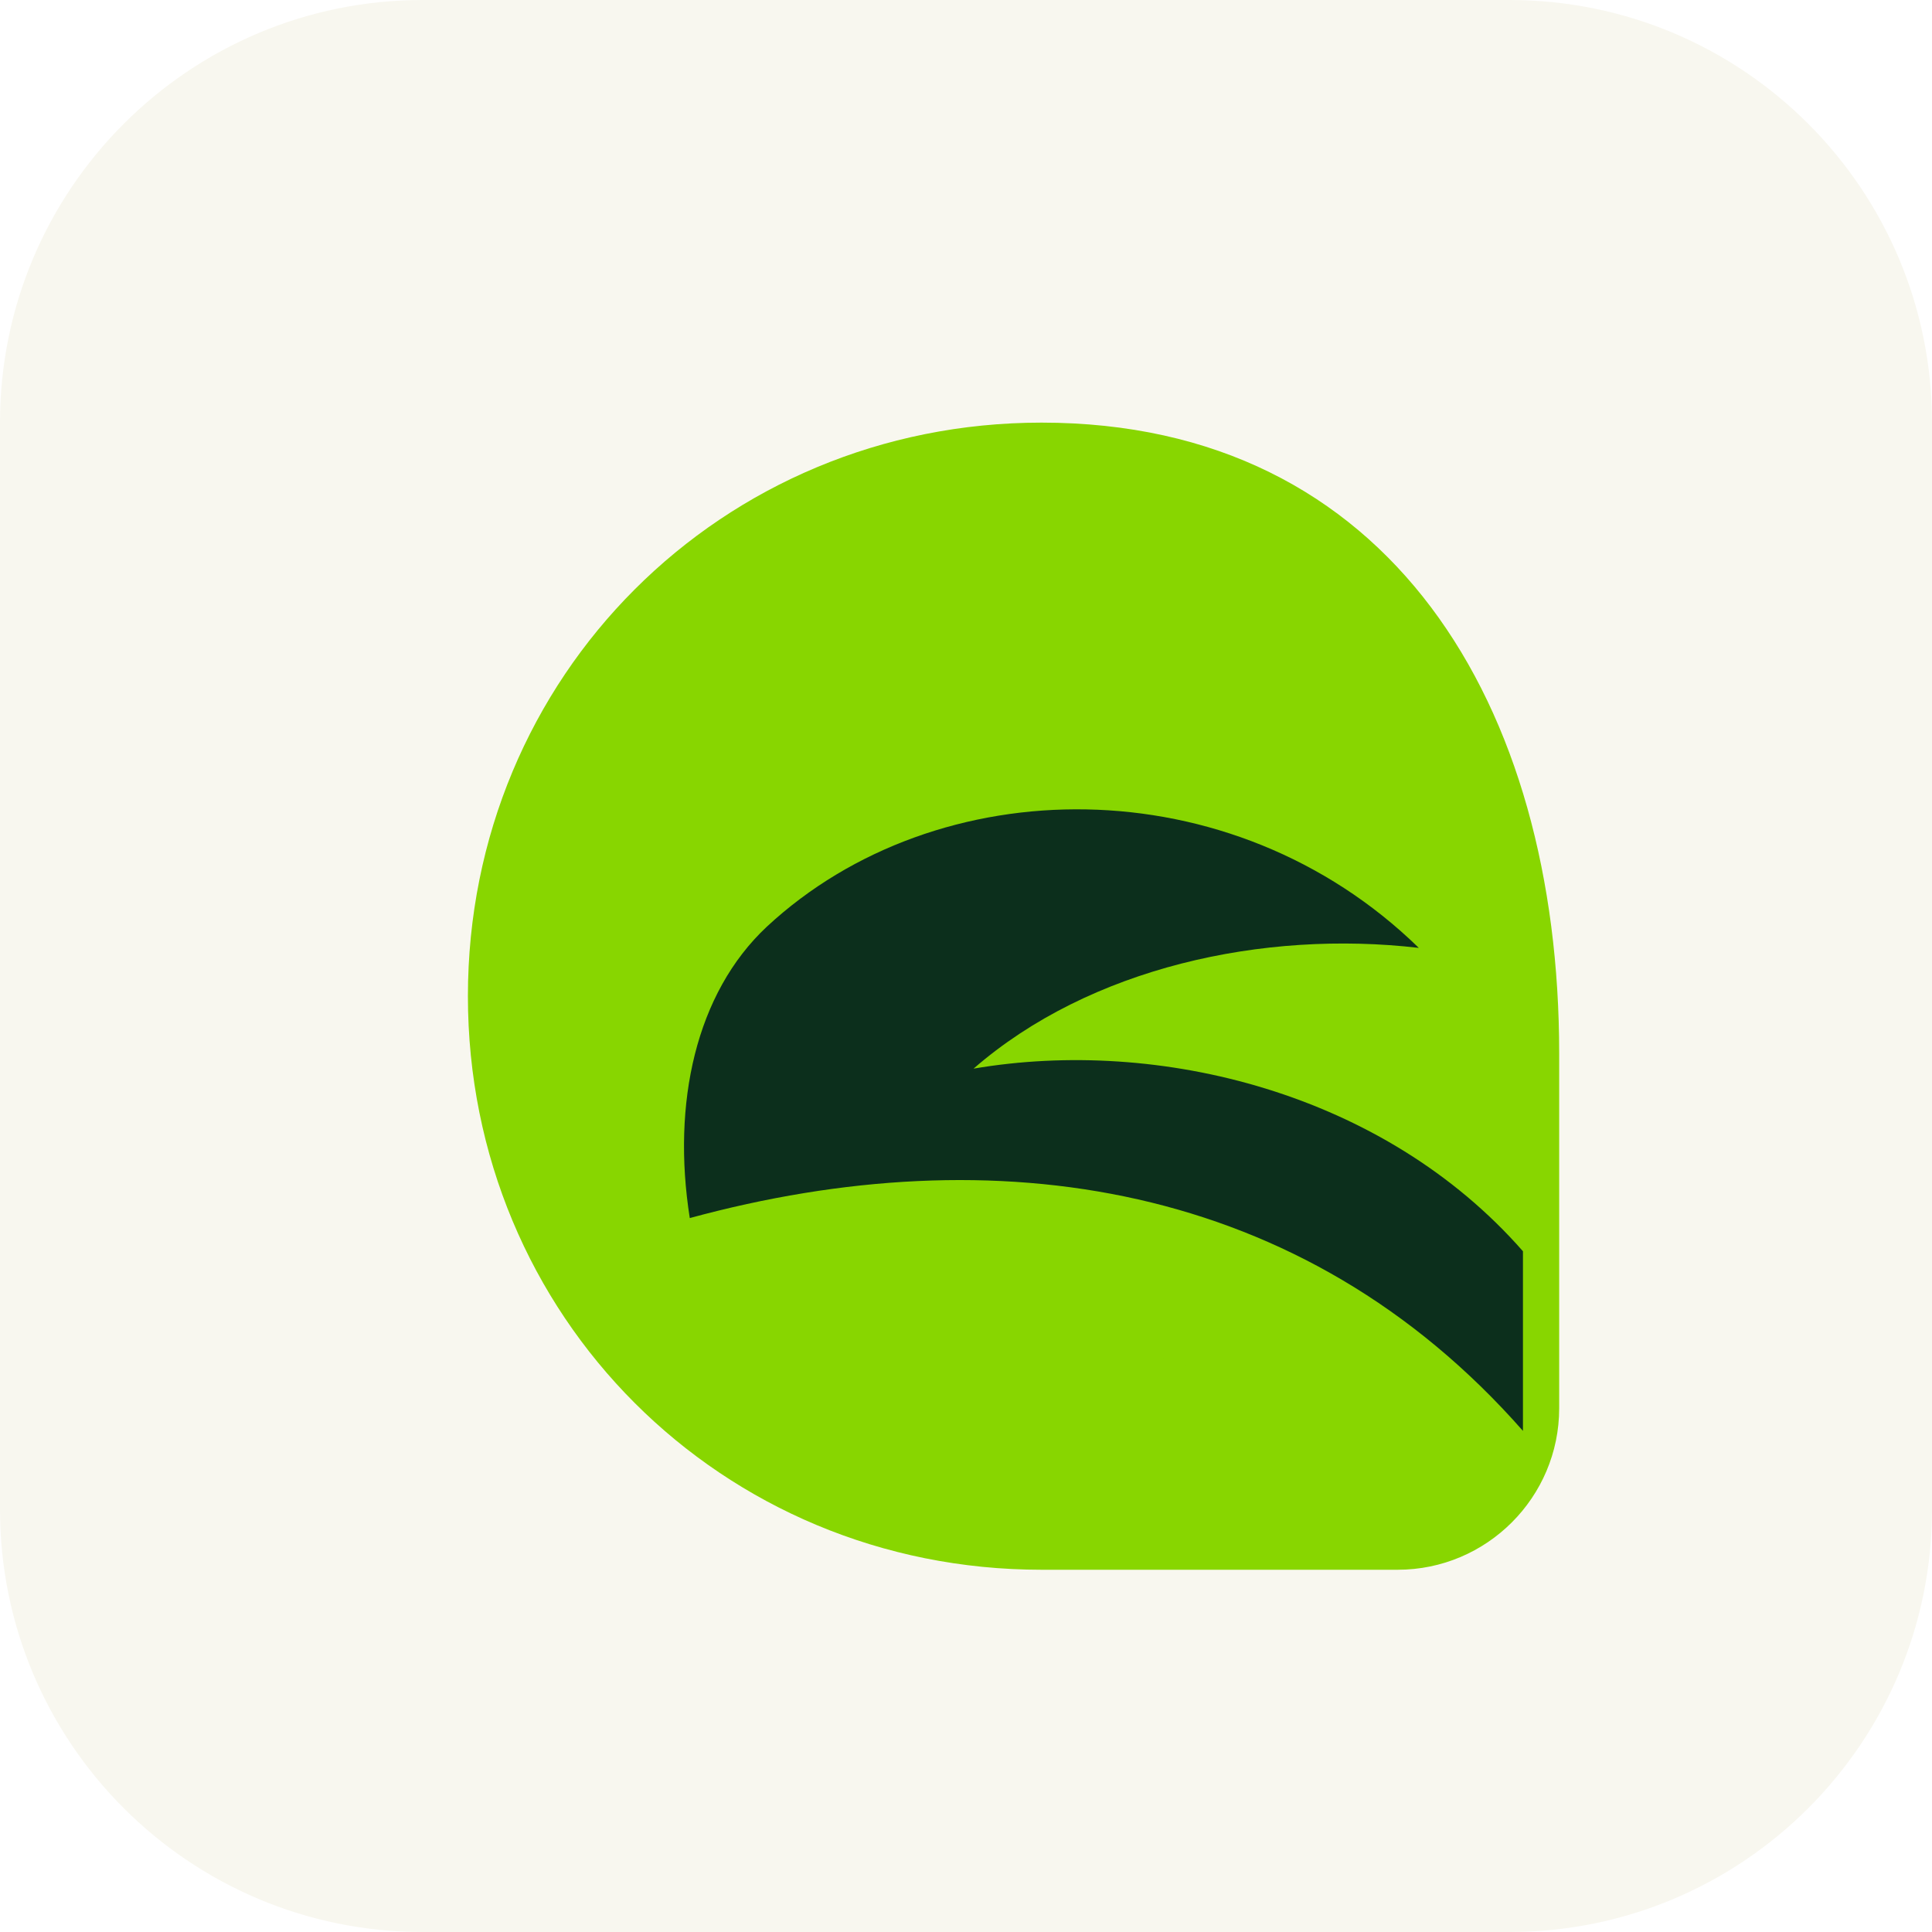
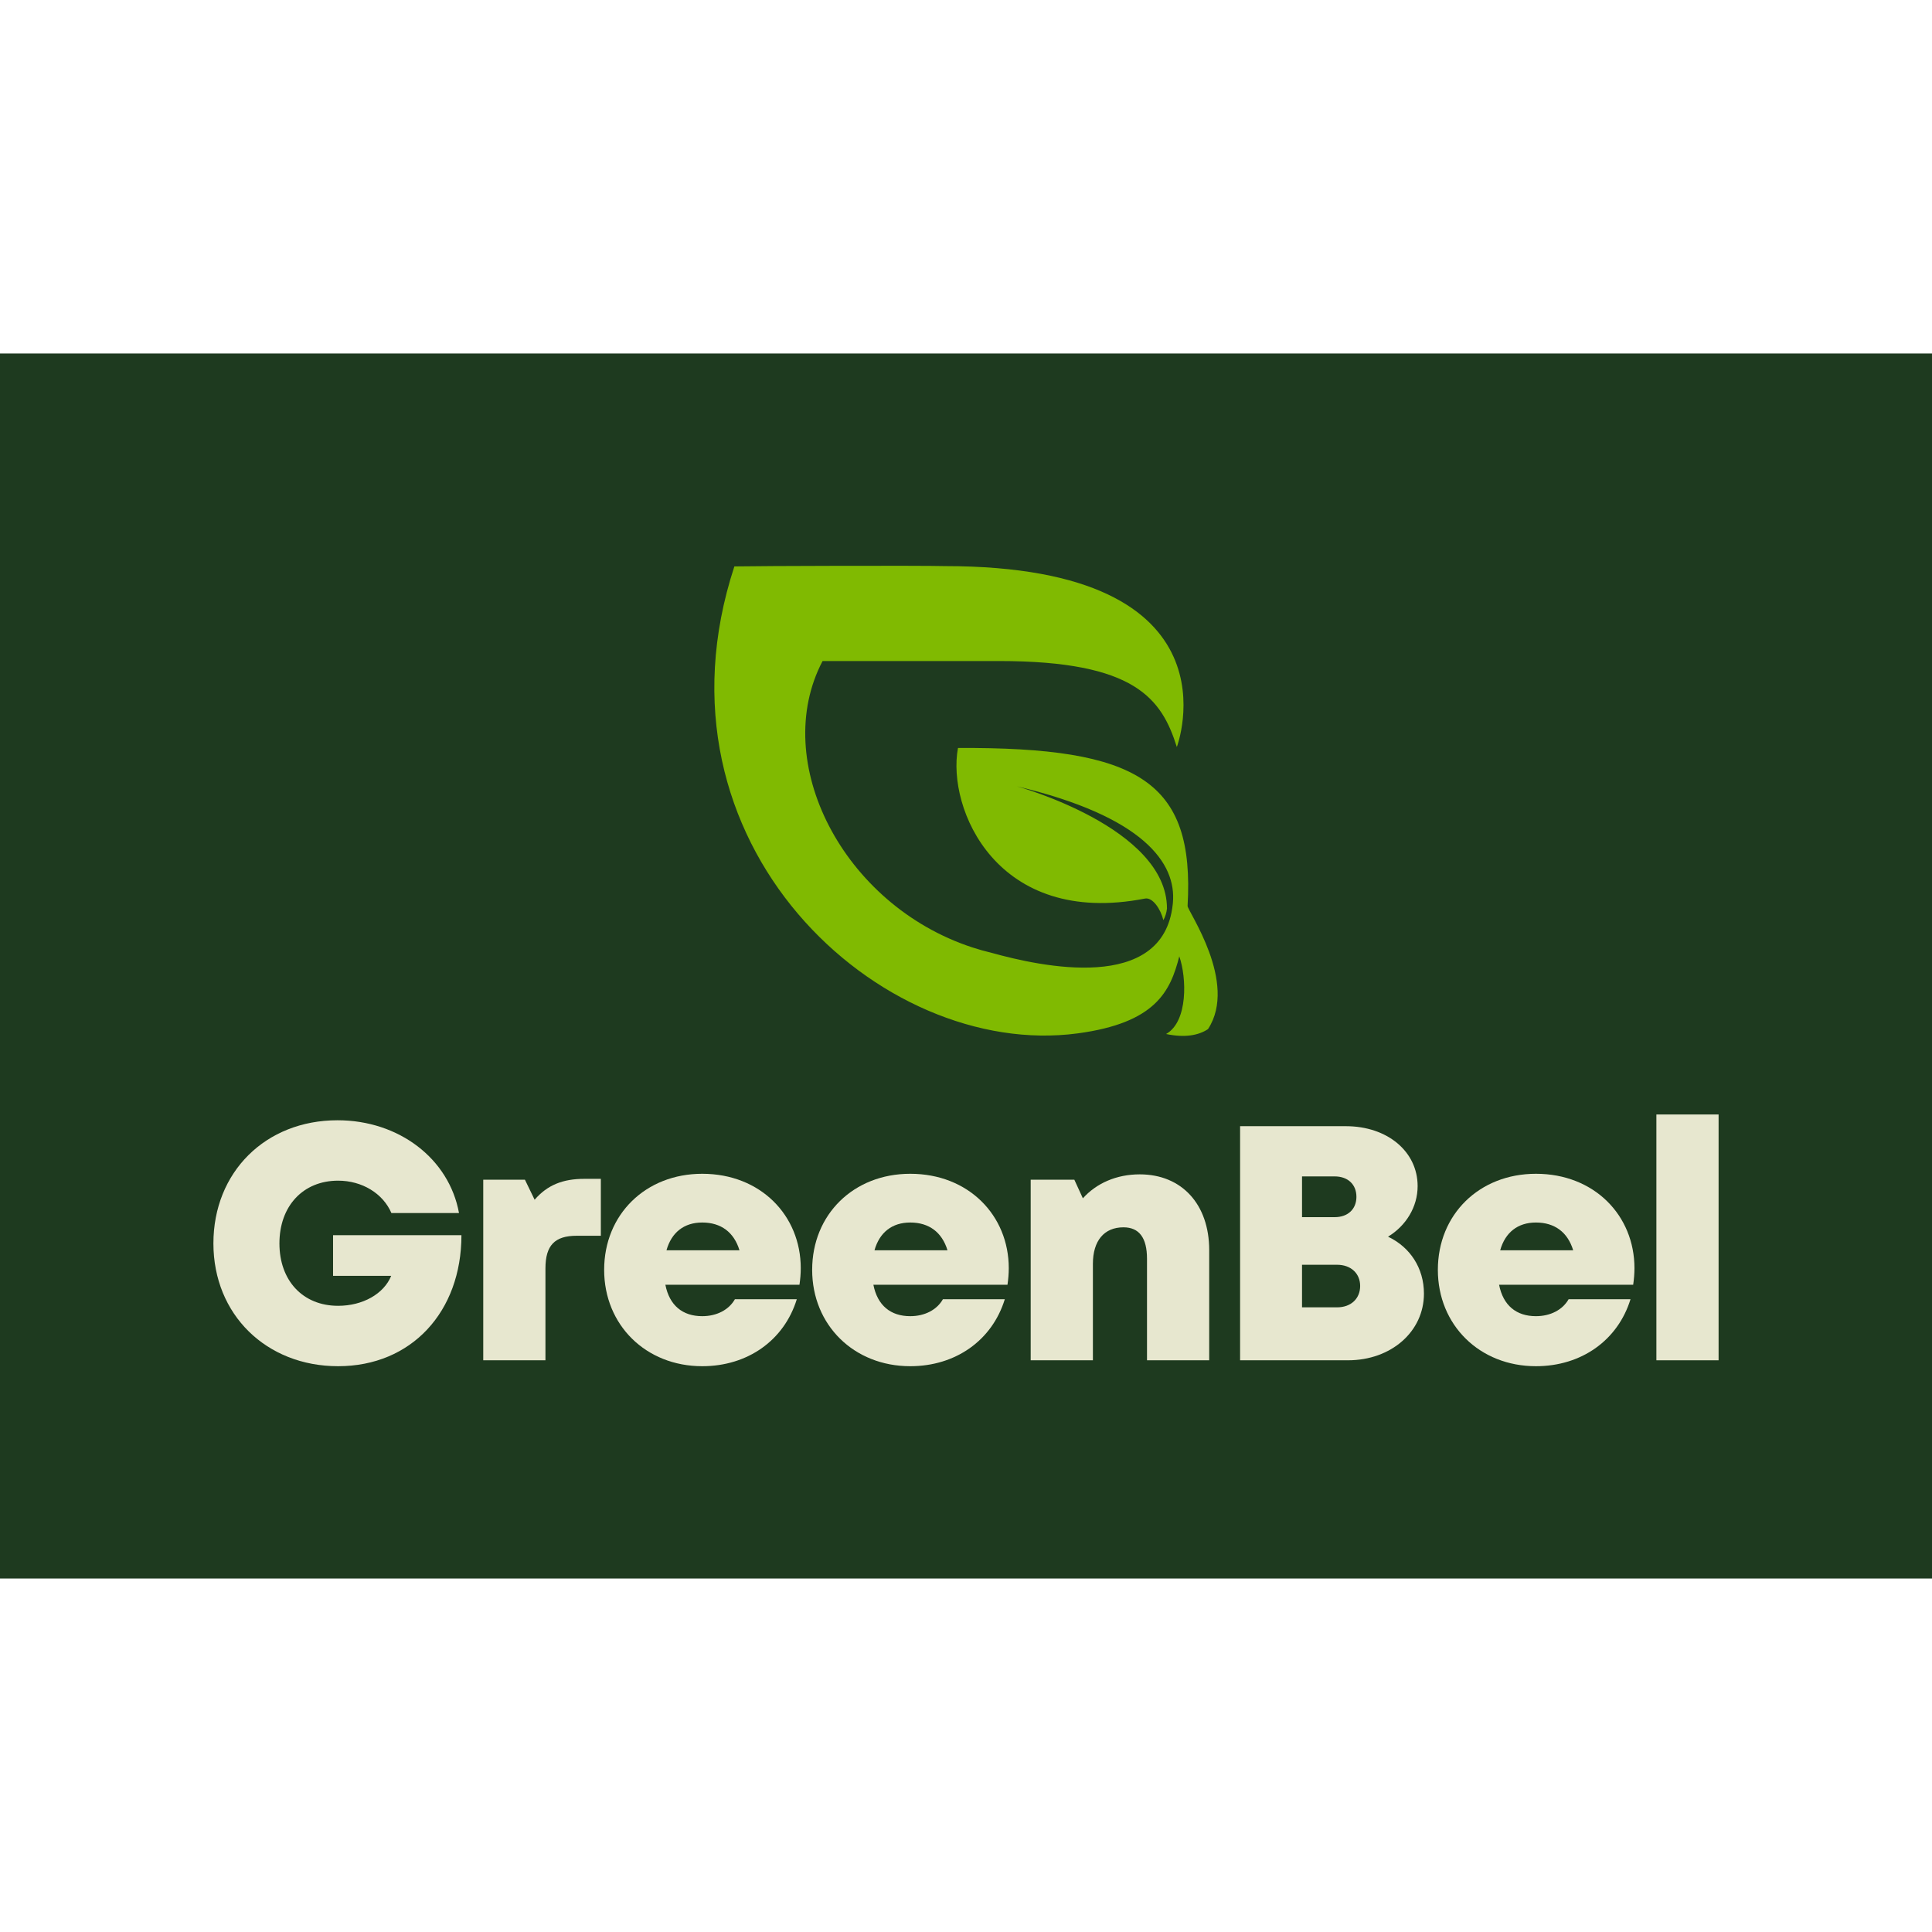
- <svg xmlns="http://www.w3.org/2000/svg" width="128" height="128" viewBox="0 0 128 128" fill="none">
-   <rect width="128" height="128" rx="28" fill="#F8F7EF" />
-   <path d="M69 28C47.8 28 31 44.8 31 66C31 87.2 47.8 104 69 104H92.6C98.5 104 103.3 99.2 103.3 93.3V69.8C103.3 46.7 92.1 28 69 28Z" fill="#88D600" />
-   <path d="M50.8 61.4C62.1 50.9 81.6 50.7 94 62.8C83.7 61.6 72.2 64.1 64.5 70.8C76.8 68.7 91.7 72.4 100.9 82.9V94.8C86.3 78.2 65.9 75.2 45.7 80.7C44.5 73.1 46.1 65.8 50.8 61.4Z" fill="#0C2F1C" />
-   <path d="M96 99.7C88.2 94.4 80.3 90.2 70.1 88.1C78.2 87.6 88.8 90.4 99.3 96.7C98.9 98.2 97.7 99.3 96 99.7Z" fill="#88D600" />
+ <svg xmlns="http://www.w3.org/2000/svg" viewBox="408.0 190.0 1104.0 700.0" width="128" height="128">
+   <rect x="408.0" y="190.0" width="1104.0" height="700.0" fill="#1E3A1F" />
+   <path fill-rule="nonzero" fill="#80BA01" fill-opacity="1" d="M 1086.621 505.695 C 1090.738 434.602 1058.91 414.871 955.418 415.414 C 948.953 449.957 977.523 518.043 1062.27 501.461 C 1066.652 500.605 1071.254 507.504 1072.785 513.809 C 1073.867 511.812 1074.57 509.617 1074.84 507.203 C 1074.938 460.844 989.098 437.336 989.098 437.336 C 1061.324 454.488 1080.359 481.188 1078.219 503.965 C 1078.223 503.965 1078.223 503.965 1078.223 503.961 C 1078.219 503.984 1078.219 504.008 1078.215 504.031 C 1078.191 504.289 1078.164 504.551 1078.133 504.809 C 1072.719 555.809 1002.566 540.246 974.73 532.508 C 970.898 531.598 967.141 530.535 963.465 529.328 L 963.457 529.328 C 963.457 529.328 963.461 529.328 963.461 529.328 C 889.652 505.086 847.828 423.238 878.043 365.734 L 978.984 365.734 C 1057 365.734 1071.809 387.418 1080.48 414.863 C 1080.48 414.863 1119.512 311.488 947.859 311.488 C 935.691 311.121 841.238 311.383 827.641 311.668 C 775.629 470.273 911.254 593.547 1023.715 578.516 C 1068.453 572.539 1076.805 554.434 1081.879 534.473 C 1086.125 546.609 1086.957 571.754 1074.34 578.855 C 1084.793 581.082 1092.73 579.75 1098.285 576.066 C 1115.672 549.516 1086.469 508.344 1086.621 505.695 " />
+   <path fill-rule="nonzero" fill="#E7E7CF" fill-opacity="1" d="M 671.68 693.812 C 671.68 737.586 643.102 768.688 601.211 768.688 C 560.223 768.688 529.949 739.227 529.949 698.527 C 529.949 657.828 559.676 628.152 600.883 628.152 C 635.945 628.152 664.629 650.094 670.289 681.18 L 631.668 681.18 C 626.828 669.91 614.855 662.664 601.215 662.664 C 581.176 662.664 567.672 677.156 567.672 698.531 C 567.672 719.688 580.957 734.176 601.215 734.176 C 615.277 734.176 627.34 727.367 631.543 717.051 L 598.324 717.051 L 598.324 693.816 Z M 671.68 693.812 " />
+   <path fill-rule="nonzero" fill="#E7E7CF" fill-opacity="1" d="M 751.34 661.621 L 751.34 694.148 L 737.539 694.148 C 724.957 694.148 719.684 699.668 719.684 712.832 L 719.684 765.305 L 684.141 765.305 L 684.141 662.109 L 707.953 662.109 L 713.5 673.562 C 720.777 665.145 729.641 661.621 741.926 661.621 Z M 751.34 661.621 " />
+   <path fill-rule="nonzero" fill="#E7E7CF" fill-opacity="1" d="M 788.844 702.461 L 830.559 702.461 C 827.441 692.148 820.008 686.582 809.281 686.582 C 798.922 686.582 791.719 692.211 788.844 702.461 M 865.574 712.734 C 865.574 715.844 865.305 718.953 864.84 722.145 L 788.215 722.145 C 790.539 733.98 798.059 740.102 809.281 740.102 C 817.586 740.102 824.523 736.465 827.938 730.426 L 863.312 730.426 C 856.051 753.977 835.172 768.691 809.281 768.691 C 777.086 768.691 753.23 745.156 753.23 713.629 C 753.23 681.992 776.891 658.73 809.281 658.73 C 842.547 658.73 865.578 682.461 865.578 712.73 Z M 865.574 712.734 " />
+   <path fill-rule="nonzero" fill="#E7E7CF" fill-opacity="1" d="M 907.703 702.461 L 949.422 702.461 C 946.305 692.148 938.871 686.582 928.145 686.582 C 917.785 686.582 910.582 692.211 907.703 702.461 M 984.438 712.734 C 984.438 715.844 984.168 718.953 983.703 722.145 L 907.078 722.145 C 909.402 733.98 916.922 740.102 928.145 740.102 C 936.449 740.102 943.387 736.465 946.801 730.426 L 982.172 730.426 C 974.91 753.977 954.035 768.691 928.145 768.691 C 895.945 768.691 872.094 745.156 872.094 713.629 C 872.094 681.992 895.754 658.73 928.145 658.73 C 961.41 658.73 984.441 682.461 984.441 712.73 Z M 984.438 712.734 " />
+   <path fill-rule="nonzero" fill="#E7E7CF" fill-opacity="1" d="M 1098.973 702.383 L 1098.973 765.305 L 1063.43 765.305 L 1063.43 707.293 C 1063.43 695.281 1058.918 689.324 1049.973 689.324 C 1038.887 689.324 1032.512 697.066 1032.512 710.199 L 1032.512 765.305 L 996.965 765.305 L 996.965 662.113 L 1021.902 662.113 L 1026.785 672.754 C 1034.469 664.191 1045.926 659.059 1059.273 659.059 C 1083.234 659.059 1098.973 676.09 1098.973 702.383 " />
+   <path fill-rule="nonzero" fill="#E7E7CF" fill-opacity="1" d="M 1183.098 671.879 C 1183.098 664.934 1178.344 660.23 1170.637 660.23 L 1152.016 660.23 L 1152.016 683.523 L 1170.641 683.523 C 1178.348 683.523 1183.102 678.82 1183.102 671.879 Z M 1185.23 722.832 C 1185.23 715.727 1180.012 710.723 1172.031 710.723 L 1152.012 710.723 L 1152.012 735.051 L 1172.031 735.051 C 1180.012 735.051 1185.23 730.051 1185.23 722.832 M 1201.164 694.672 C 1213.77 700.648 1221.68 712.617 1221.68 727.219 C 1221.68 748.891 1202.977 765.309 1178.281 765.309 L 1116.625 765.309 L 1116.625 631.535 L 1177.051 631.535 C 1200.77 631.535 1218.074 646.012 1218.074 665.773 C 1218.074 677.727 1211.383 688.48 1201.16 694.672 Z M 1201.164 694.672 " />
+   <path fill-rule="nonzero" fill="#E7E7CF" fill-opacity="1" d="M 1265.246 702.461 L 1306.961 702.461 C 1303.844 692.148 1296.41 686.582 1285.684 686.582 C 1275.324 686.582 1268.121 692.211 1265.246 702.461 M 1341.977 712.734 C 1341.977 715.844 1341.707 718.953 1341.246 722.145 L 1264.617 722.145 C 1266.945 733.98 1274.461 740.102 1285.684 740.102 C 1293.988 740.102 1300.926 736.465 1304.344 730.426 L 1339.715 730.426 C 1332.453 753.977 1311.574 768.691 1285.684 768.691 C 1253.484 768.691 1229.633 745.156 1229.633 713.629 C 1229.633 681.992 1253.297 658.73 1285.684 658.73 C 1318.949 658.73 1341.98 682.461 1341.98 712.73 Z M 1341.977 712.734 " />
+   <path fill-rule="nonzero" fill="#E7E7CF" fill-opacity="1" d="M 1354.508 624.848 L 1390.055 624.848 L 1390.055 765.309 L 1354.508 765.309 Z M 1354.508 624.848 " />
</svg>
